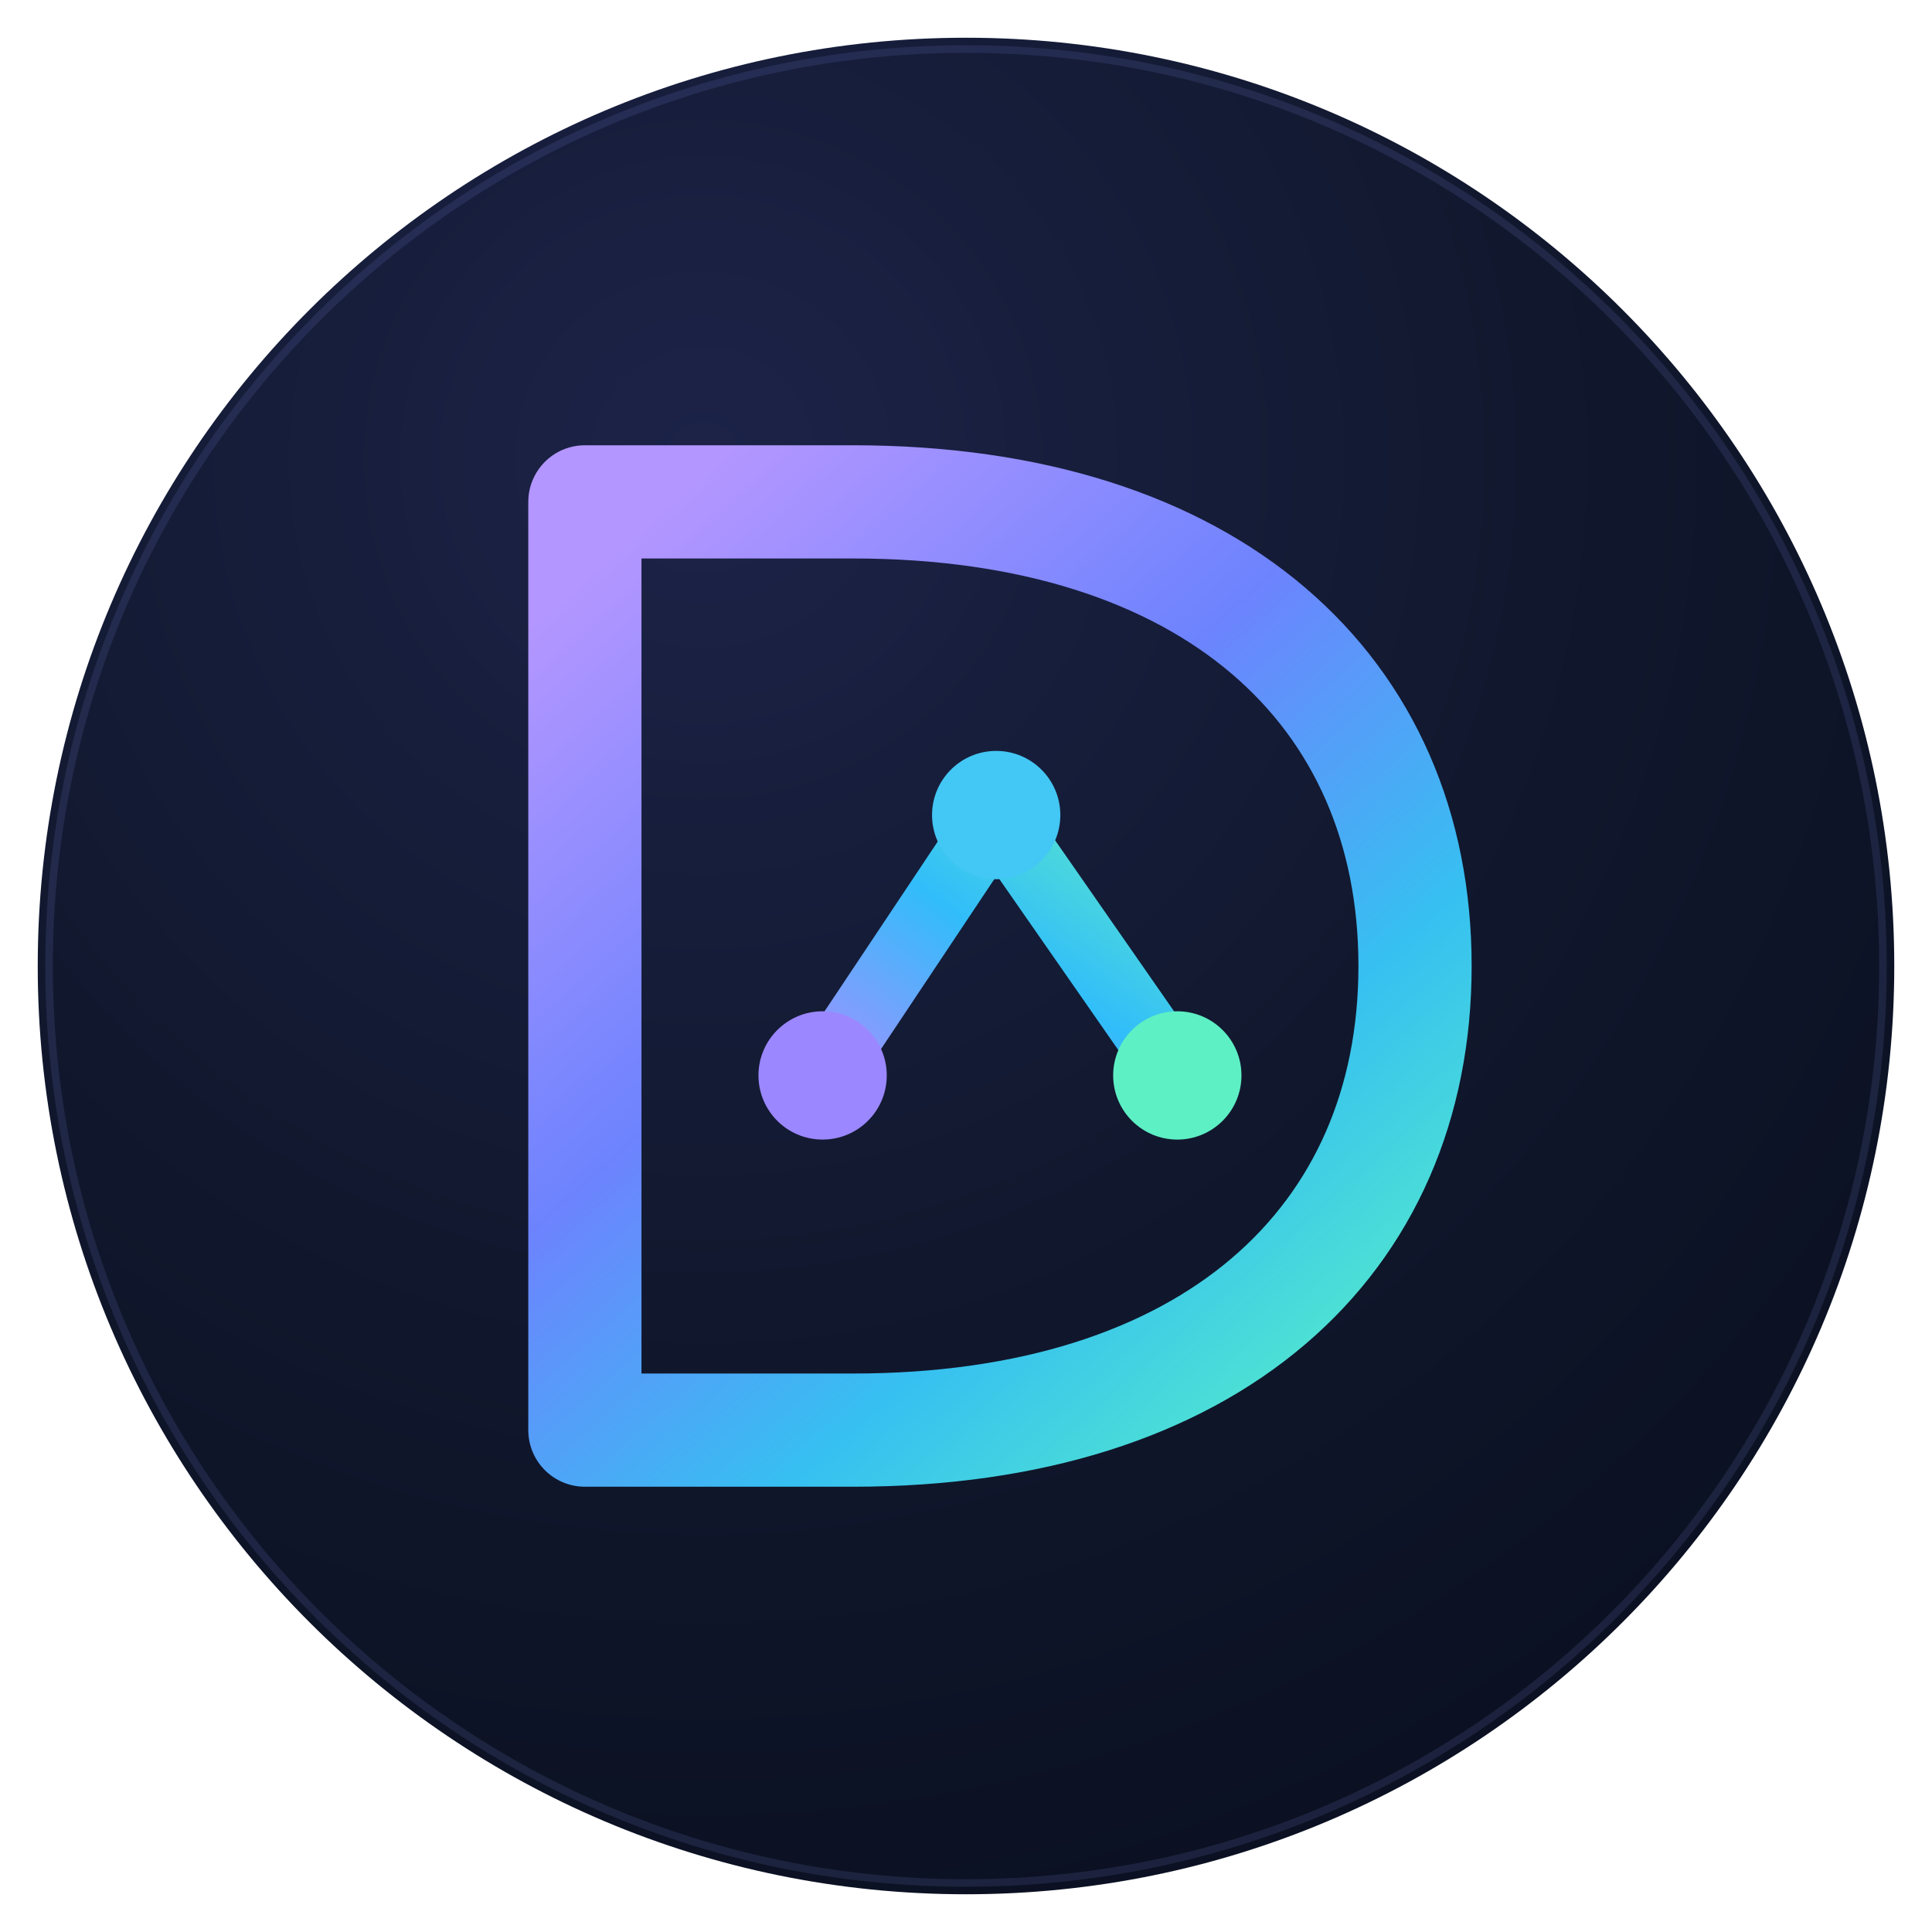
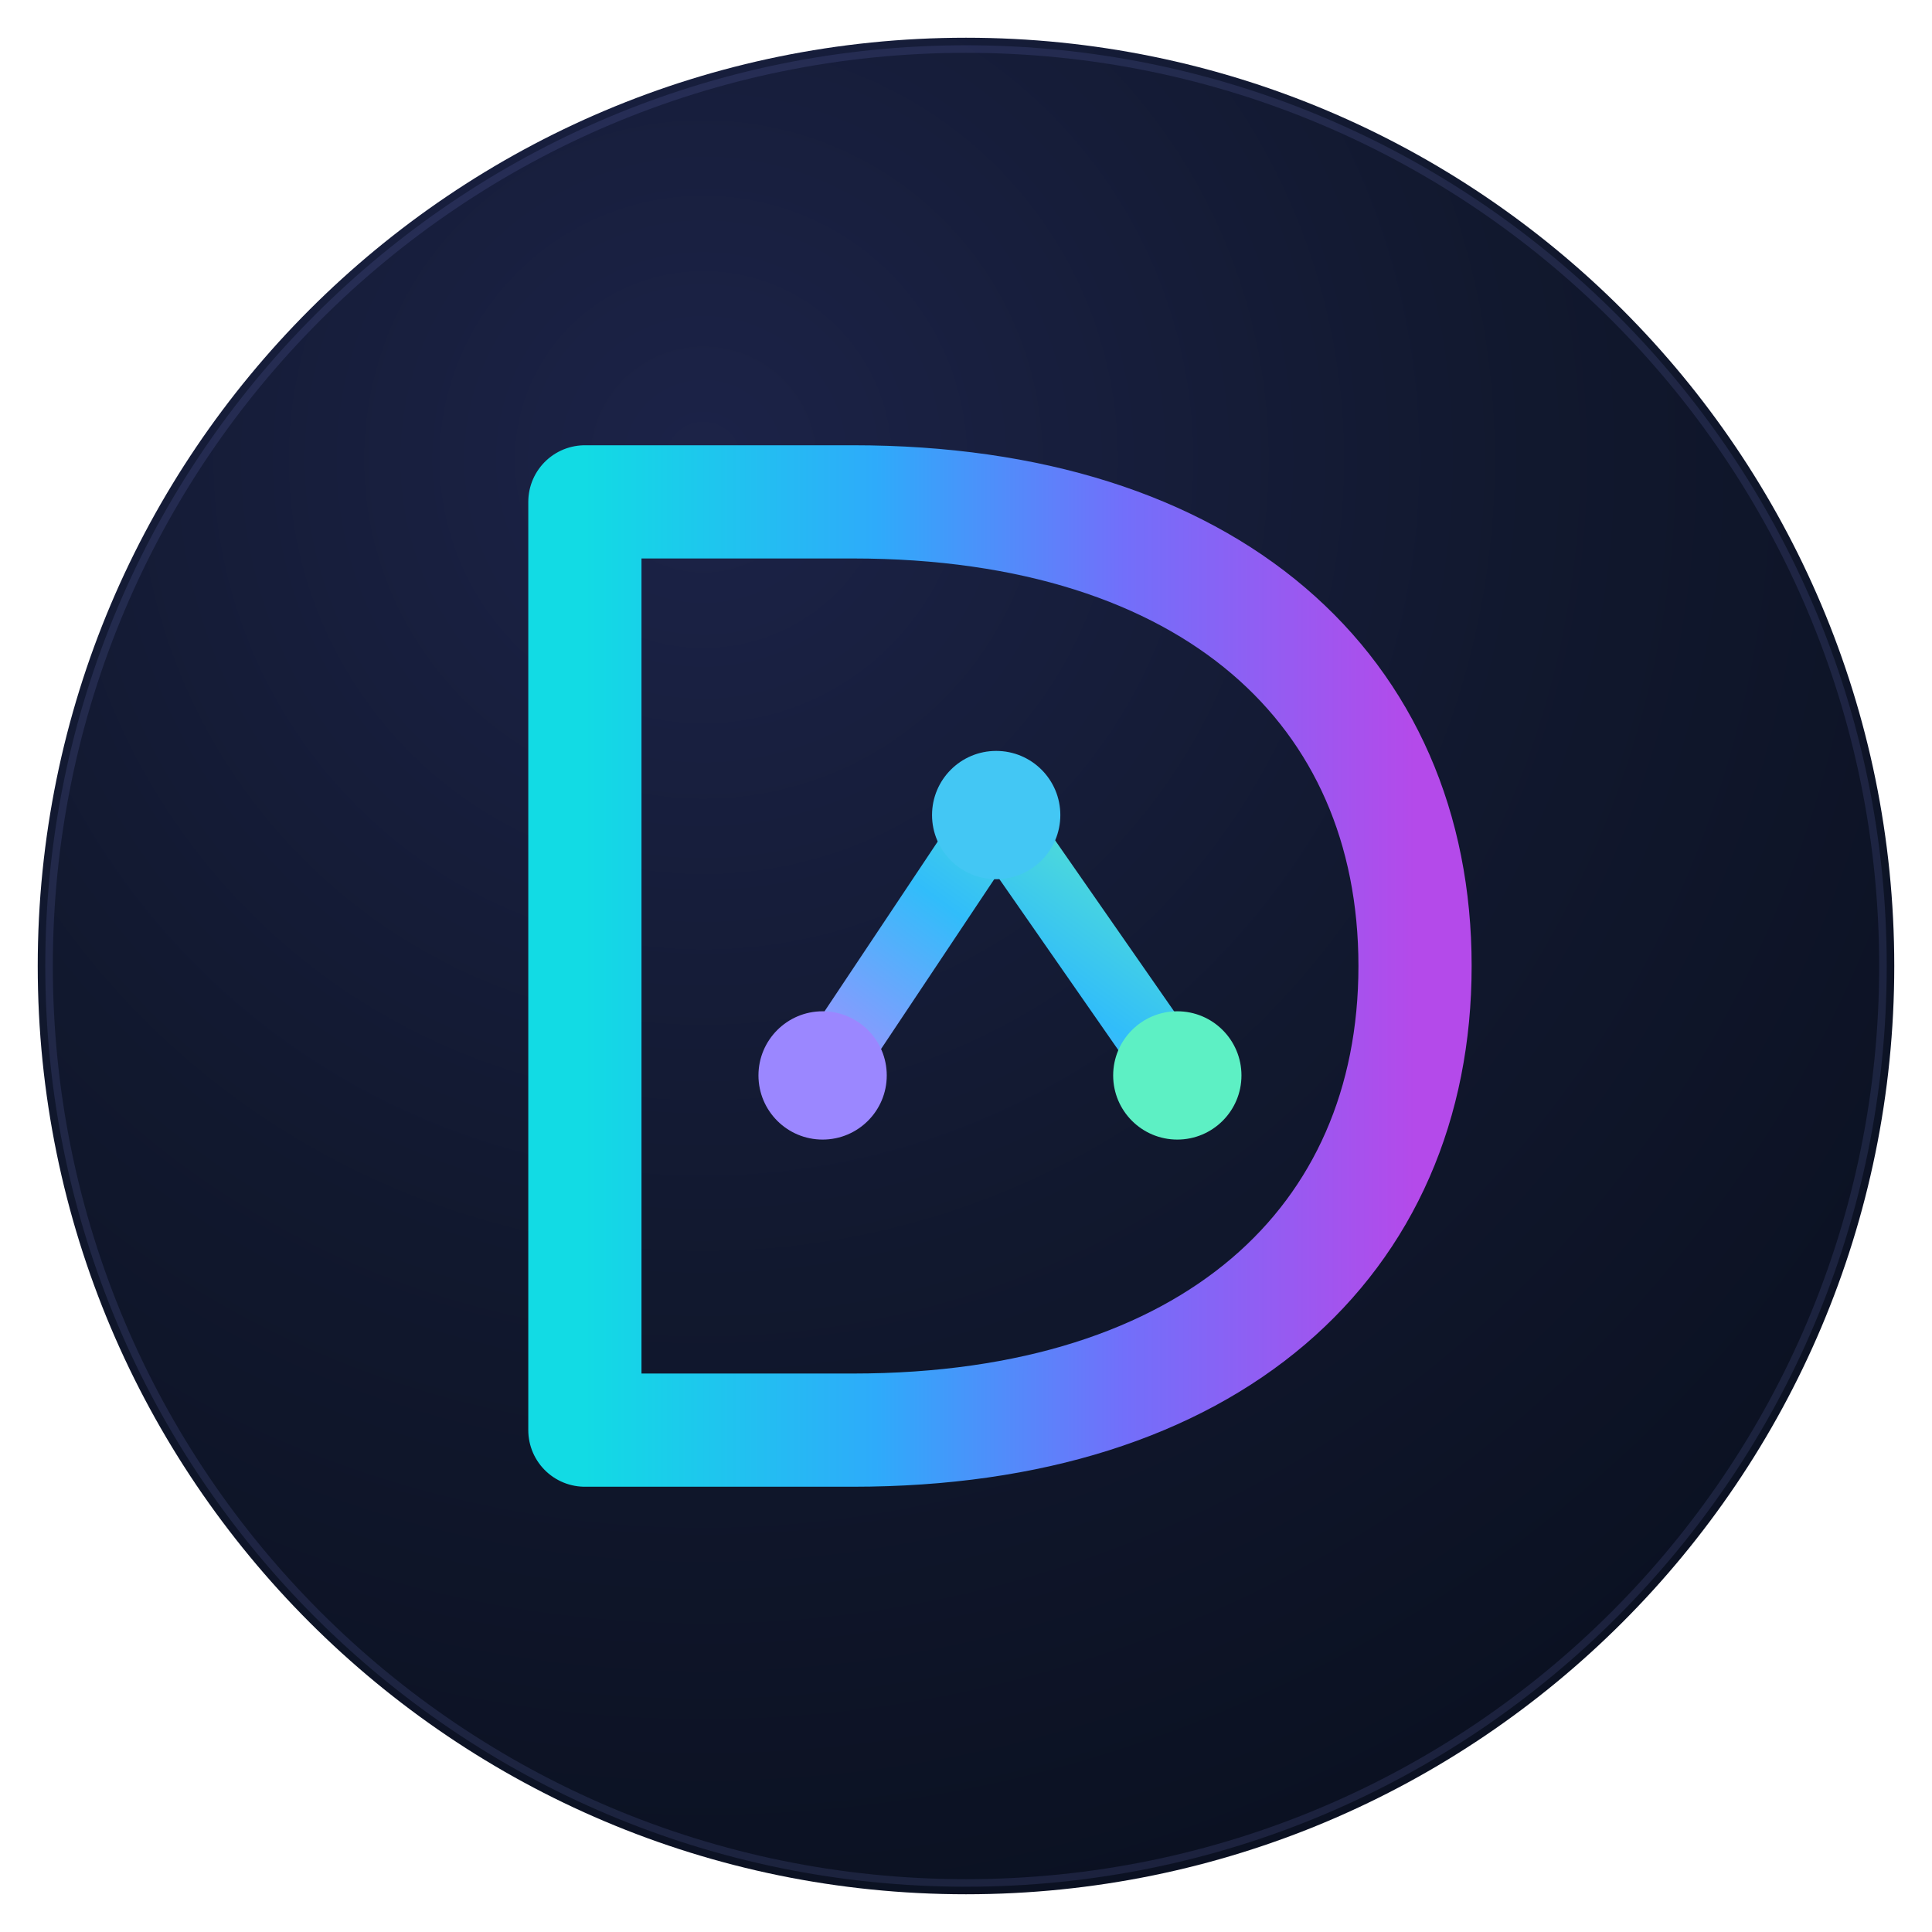
<svg xmlns="http://www.w3.org/2000/svg" viewBox="0 0 512 512" role="img" aria-labelledby="title desc">
  <defs>
    <radialGradient id="bg" cx="36%" cy="23%" r="85%">
      <stop stop-color="#1C2348" />
      <stop offset=".52" stop-color="#11182E" />
      <stop offset="1" stop-color="#0A1020" />
    </radialGradient>
-     <linearGradient id="outer" x1=".1" y1="0" x2=".9" y2="1">
-       <stop stop-color="#B396FF" />
-       <stop offset=".4" stop-color="#6D83FE" />
-       <stop offset=".72" stop-color="#36C0F1" />
-       <stop offset="1" stop-color="#53EACC" />
+     <linearGradient id="outer" x1="155" y1="256" x2="375" y2="256" gradientUnits="userSpaceOnUse">
+       <stop offset="0%" stop-color="#12DBE4" />
+       <stop offset="35%" stop-color="#2EABFA" />
+       <stop offset="65%" stop-color="#726FFA" />
+       <stop offset="100%" stop-color="#B44AEA" />
    </linearGradient>
    <linearGradient id="accent" x1="0" y1="1" x2="1" y2="0">
      <stop stop-color="#A390FF" />
      <stop offset=".5" stop-color="#31BDFA" />
      <stop offset="1" stop-color="#60EDC5" />
    </linearGradient>
  </defs>
  <circle cx="256" cy="256" r="246" fill="url(#bg)" />
  <circle cx="256" cy="256" r="243" fill="none" stroke="#8C95F8" stroke-opacity=".13" stroke-width="2" />
-   <path d="M155 133 V379 H226 C321 379 375 329 375 256 C375 183 321 133 226 133 H155" fill="none" stroke="url(#outer)" stroke-width="30" stroke-linecap="round" stroke-linejoin="round" />
+   <path d="M155 133 V379 H226 C321 379 375 329 375 256 C375 183 321 133 226 133 H155 Z" fill="none" stroke="url(#outer)" stroke-width="30" stroke-linecap="round" stroke-linejoin="round" />
  <path d="M218 285 L264 216 L312 285" fill="none" stroke="url(#accent)" stroke-width="18" stroke-linecap="round" stroke-linejoin="round" />
  <circle cx="218" cy="285" r="17" fill="#9B87FF" />
  <circle cx="264" cy="216" r="17" fill="#43C7F4" />
  <circle cx="312" cy="285" r="17" fill="#5DF0C4" />
</svg>
